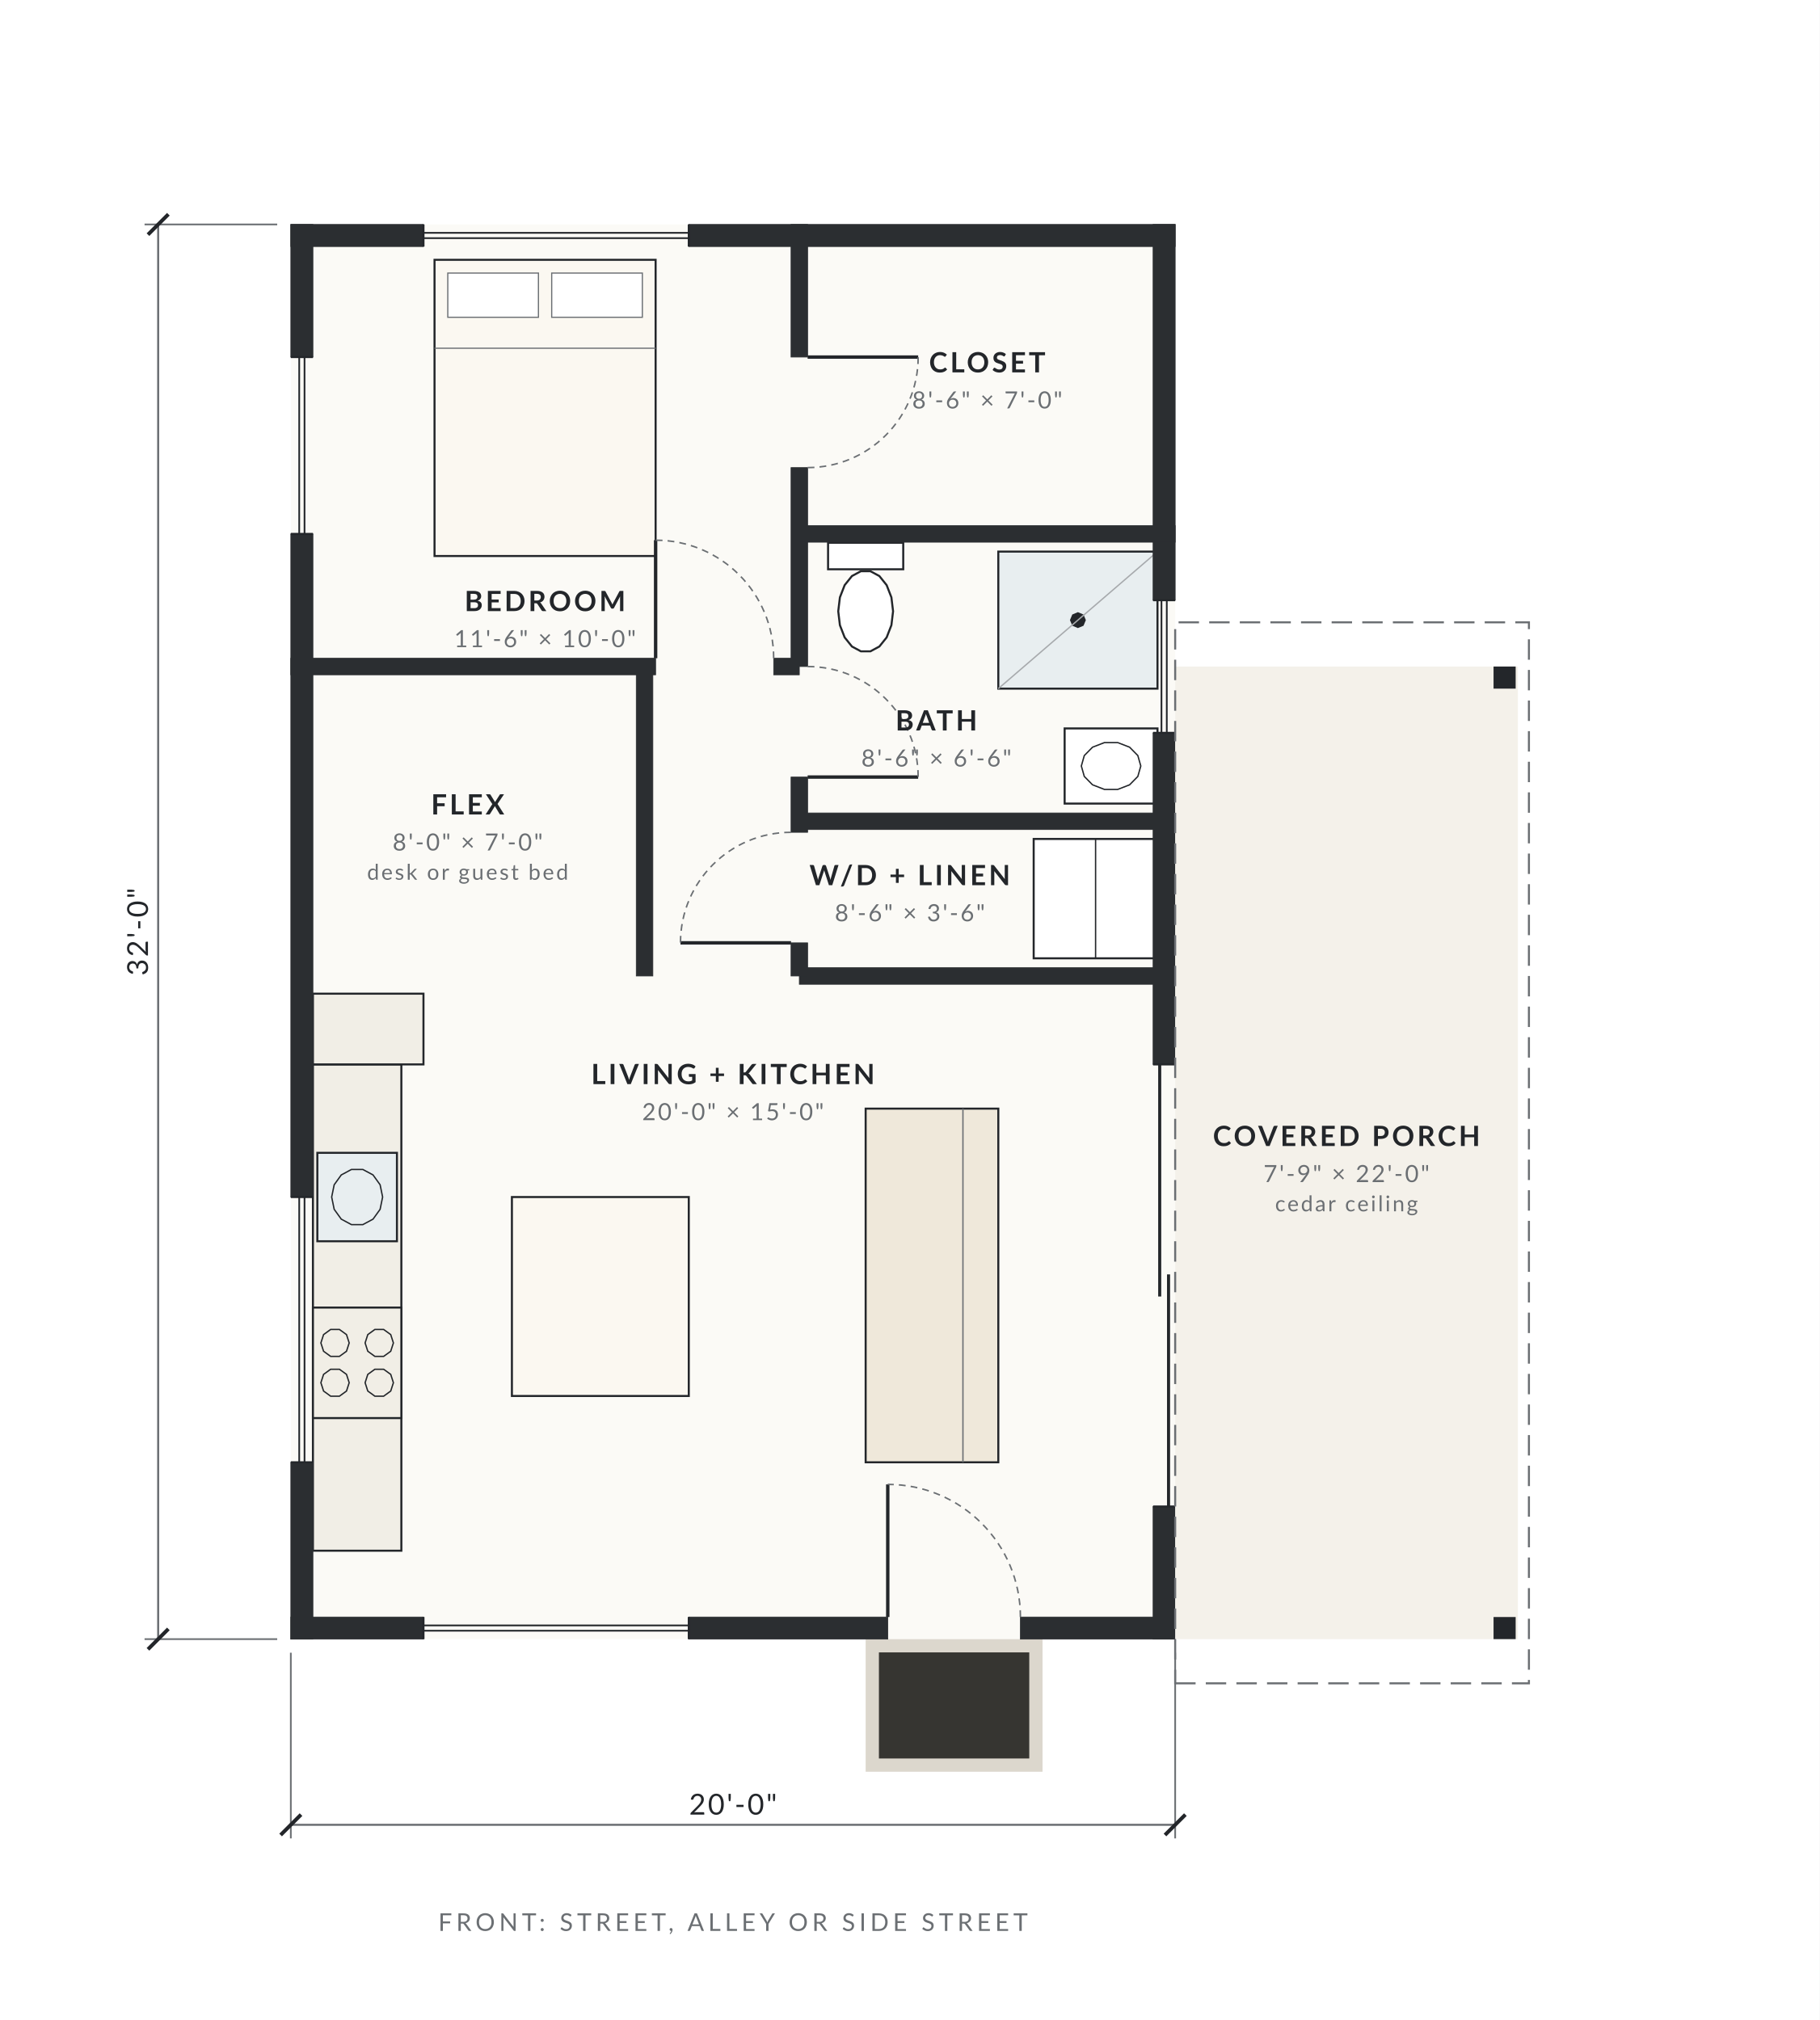
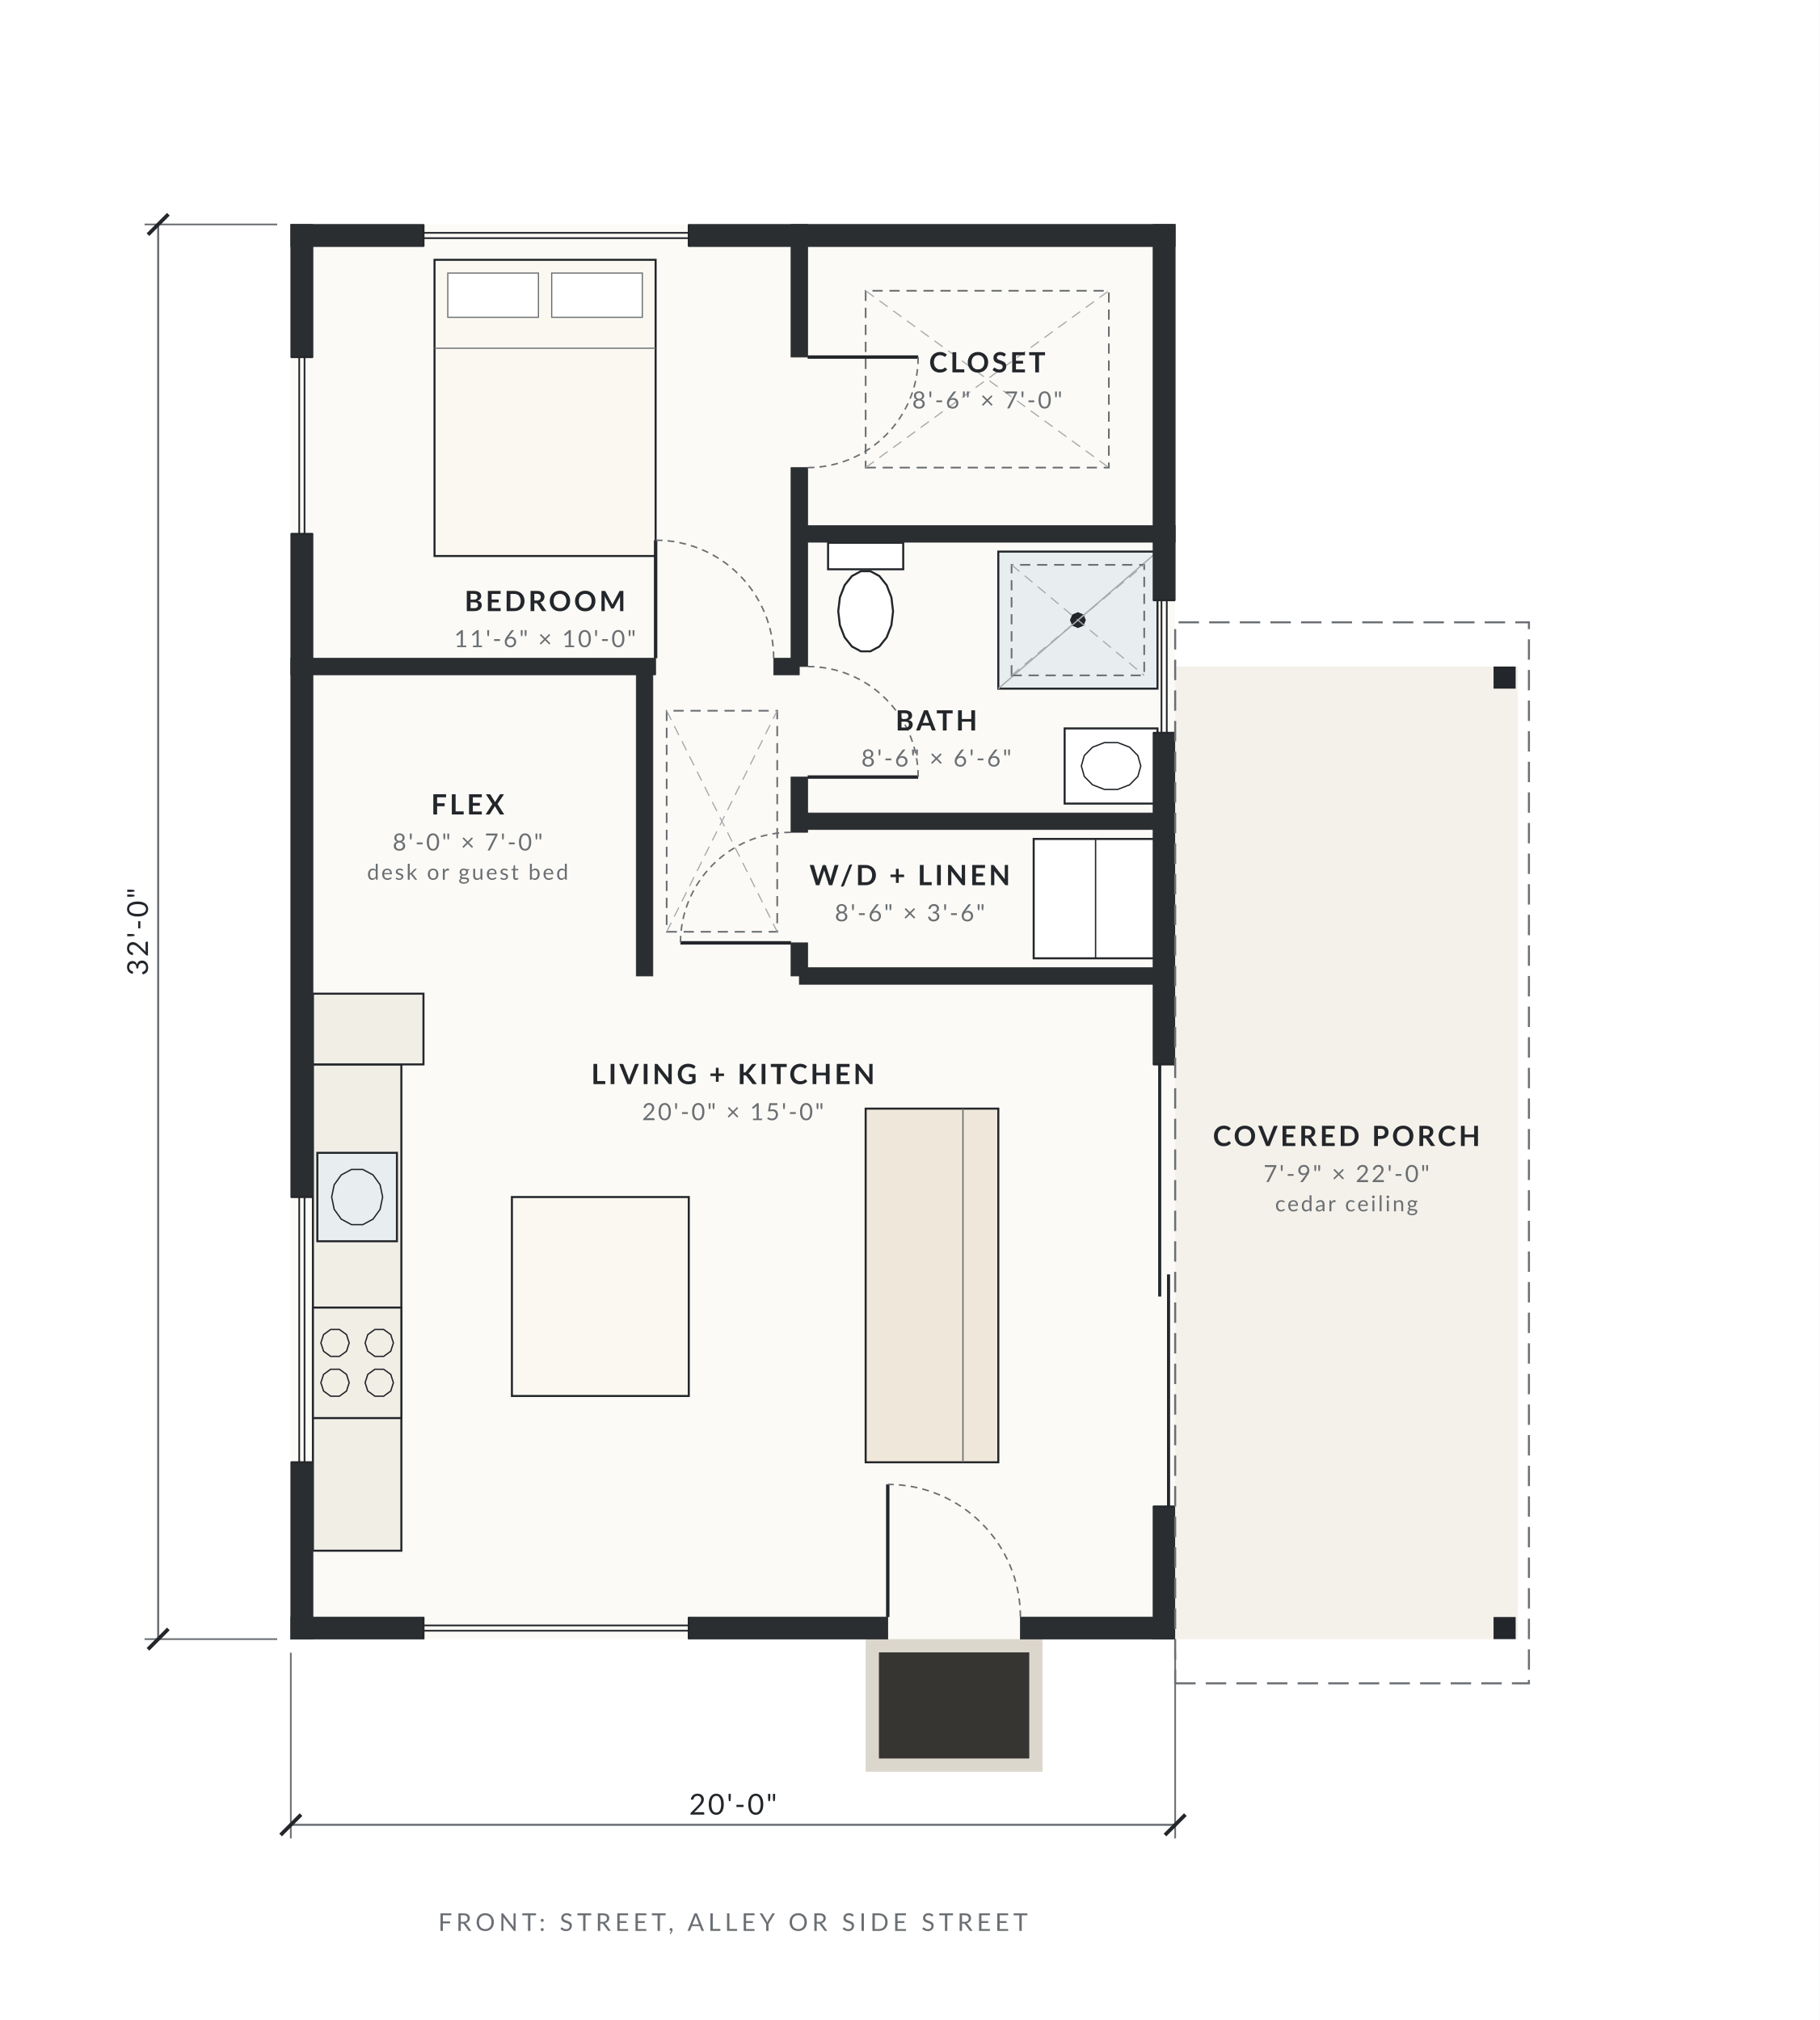
<svg xmlns="http://www.w3.org/2000/svg" viewBox="0 0 535 594" preserveAspectRatio="xMidYMid meet">
  <defs />
  <rect width="100%" height="100%" fill="#ffffff" />
  <polygon points="85.50,482.00 345.50,482.00 345.50,66.00 85.50,66.00" fill="#fbfaf6" stroke="none" stroke-width="1.0" />
  <polygon points="254.50,521.00 306.50,521.00 306.50,482.00 254.50,482.00" fill="#dcd7cd" stroke="none" stroke-width="1.0" />
  <polygon points="258.40,517.10 302.60,517.10 302.60,485.90 258.40,485.90" fill="#363531" stroke="none" stroke-width="1.0" />
  <polygon points="92.00,456.00 118.00,456.00 118.00,313.00 92.00,313.00" fill="#f1eee6" stroke="#23262a" stroke-width="0.6" />
  <polygon points="92.00,417.00 118.00,417.00 118.00,384.50 92.00,384.50" fill="#f1eee6" stroke="#23262a" stroke-width="0.6" />
  <polygon points="102.66,406.60 101.87,404.15 99.79,402.64 97.21,402.64 95.13,404.15 94.34,406.60 95.13,409.05 97.21,410.56 99.79,410.56 101.87,409.05" fill="none" stroke="#23262a" stroke-width="0.4" />
  <polygon points="102.66,394.90 101.87,392.45 99.79,390.94 97.21,390.94 95.13,392.45 94.34,394.90 95.13,397.35 97.21,398.86 99.79,398.86 101.87,397.35" fill="none" stroke="#23262a" stroke-width="0.4" />
  <polygon points="115.66,406.60 114.87,404.15 112.79,402.64 110.21,402.64 108.13,404.15 107.34,406.60 108.13,409.05 110.21,410.56 112.79,410.56 114.87,409.05" fill="none" stroke="#23262a" stroke-width="0.4" />
  <polygon points="115.66,394.90 114.87,392.45 112.79,390.94 110.21,390.94 108.13,392.45 107.34,394.90 108.13,397.35 110.21,398.86 112.79,398.86 114.87,397.35" fill="none" stroke="#23262a" stroke-width="0.4" />
  <polygon points="93.30,365.00 116.70,365.00 116.70,339.00 93.30,339.00" fill="#e8eef0" stroke="#23262a" stroke-width="0.6" />
  <polygon points="112.49,352.00 111.75,348.39 109.67,345.50 106.67,343.89 103.33,343.89 100.33,345.50 98.25,348.39 97.51,352.00 98.25,355.61 100.33,358.50 103.33,360.11 106.67,360.11 109.67,358.50 111.75,355.61" fill="none" stroke="#23262a" stroke-width="0.4" />
  <polygon points="92.00,313.00 124.50,313.00 124.50,292.20 92.00,292.20" fill="#f1eee6" stroke="#23262a" stroke-width="0.6" />
  <polygon points="150.50,410.50 202.50,410.50 202.50,352.00 150.50,352.00" fill="#fbf8f1" stroke="#23262a" stroke-width="0.6" />
  <polygon points="254.50,430.00 293.50,430.00 293.50,326.00 254.50,326.00" fill="#efe8da" stroke="#23262a" stroke-width="0.6" />
  <line x1="283.10" y1="430.00" x2="283.10" y2="326.00" stroke="#6b6f73" stroke-width="0.4" />
  <polygon points="127.75,163.50 192.75,163.50 192.75,76.40 127.75,76.40" fill="#fbf8f1" stroke="#23262a" stroke-width="0.6" />
  <polygon points="131.65,93.30 158.30,93.30 158.30,80.30 131.65,80.30" fill="#fff" stroke="#6b6f73" stroke-width="0.35" />
  <polygon points="162.20,93.30 188.85,93.30 188.85,80.30 162.20,80.30" fill="#fff" stroke="#6b6f73" stroke-width="0.35" />
  <line x1="127.75" y1="102.40" x2="192.75" y2="102.40" stroke="#6b6f73" stroke-width="0.35" />
  <polygon points="293.50,202.50 340.30,202.50 340.30,162.20 293.50,162.20" fill="#e8eef0" stroke="#23262a" stroke-width="0.6" />
  <polygon points="319.24,182.35 318.55,180.70 316.90,180.01 315.25,180.70 314.56,182.35 315.25,184.00 316.90,184.69 318.55,184.00" fill="#23262a" stroke="none" stroke-width="1.0" />
  <line x1="293.50" y1="202.50" x2="340.30" y2="162.20" stroke="#a7aaad" stroke-width="0.4" />
  <polygon points="243.45,167.40 265.55,167.40 265.55,159.60 243.45,159.60" fill="#fff" stroke="#23262a" stroke-width="0.6" />
  <polygon points="262.56,179.75 262.07,175.66 260.67,172.06 258.53,169.39 255.90,167.97 253.10,167.97 250.47,169.39 248.33,172.06 246.93,175.66 246.44,179.75 246.93,183.84 248.33,187.44 250.47,190.11 253.10,191.53 255.90,191.53 258.53,190.11 260.67,187.44 262.07,183.84" fill="#fff" stroke="#23262a" stroke-width="0.6" />
  <polygon points="313.00,236.30 340.30,236.30 340.30,214.20 313.00,214.20" fill="#fff" stroke="#23262a" stroke-width="0.6" />
  <polygon points="335.39,225.25 334.52,222.18 332.10,219.72 328.59,218.36 324.71,218.36 321.20,219.72 318.78,222.18 317.91,225.25 318.78,228.32 321.20,230.78 324.71,232.14 328.59,232.14 332.10,230.78 334.52,228.32" fill="none" stroke="#23262a" stroke-width="0.4" />
  <polygon points="303.90,281.80 340.30,281.80 340.30,246.70 303.90,246.70" fill="#fff" stroke="#23262a" stroke-width="0.6" />
  <line x1="322.10" y1="281.80" x2="322.10" y2="246.70" stroke="#23262a" stroke-width="0.4" />
  <polygon points="85.50,482.00 124.50,482.00 124.50,475.50 85.50,475.50" fill="#2b2e31" stroke="#2b2e31" stroke-width="0.2" />
  <polygon points="202.50,482.00 261.00,482.00 261.00,475.50 202.50,475.50" fill="#2b2e31" stroke="#2b2e31" stroke-width="0.2" />
  <polygon points="300.00,482.00 345.50,482.00 345.50,475.50 300.00,475.50" fill="#2b2e31" stroke="#2b2e31" stroke-width="0.2" />
  <line x1="124.50" y1="482.00" x2="124.50" y2="475.50" stroke="#23262a" stroke-width="0.6" />
  <line x1="202.50" y1="482.00" x2="202.50" y2="475.50" stroke="#23262a" stroke-width="0.6" />
  <line x1="124.50" y1="479.53" x2="202.50" y2="479.53" stroke="#23262a" stroke-width="0.5" />
  <line x1="124.50" y1="477.97" x2="202.50" y2="477.97" stroke="#23262a" stroke-width="0.5" />
  <line x1="261.00" y1="475.50" x2="261.00" y2="436.50" stroke="#23262a" stroke-width="1.0" />
  <path d="M 300.00,475.50 A 39.00 39.00 0 0 0 261.00,436.50" fill="none" stroke="#6b6f73" stroke-width="0.45" stroke-dasharray="2 1.5" />
  <polygon points="345.50,482.00 345.50,443.00 339.00,443.00 339.00,482.00" fill="#2b2e31" stroke="#2b2e31" stroke-width="0.2" />
  <polygon points="345.50,313.00 345.50,215.50 339.00,215.50 339.00,313.00" fill="#2b2e31" stroke="#2b2e31" stroke-width="0.2" />
  <polygon points="345.50,176.50 345.50,66.00 339.00,66.00 339.00,176.50" fill="#2b2e31" stroke="#2b2e31" stroke-width="0.2" />
  <line x1="345.50" y1="443.00" x2="339.00" y2="443.00" stroke="#23262a" stroke-width="0.6" />
  <line x1="345.50" y1="313.00" x2="339.00" y2="313.00" stroke="#23262a" stroke-width="0.6" />
  <line x1="343.55" y1="443.00" x2="343.55" y2="374.75" stroke="#23262a" stroke-width="0.9" />
  <line x1="340.95" y1="381.25" x2="340.95" y2="313.00" stroke="#23262a" stroke-width="0.9" />
  <line x1="345.50" y1="215.50" x2="339.00" y2="215.50" stroke="#23262a" stroke-width="0.6" />
  <line x1="345.50" y1="176.50" x2="339.00" y2="176.50" stroke="#23262a" stroke-width="0.6" />
  <line x1="343.03" y1="215.50" x2="343.03" y2="176.50" stroke="#23262a" stroke-width="0.5" />
  <line x1="341.47" y1="215.50" x2="341.47" y2="176.50" stroke="#23262a" stroke-width="0.5" />
  <polygon points="345.50,66.00 202.50,66.00 202.50,72.50 345.50,72.50" fill="#2b2e31" stroke="#2b2e31" stroke-width="0.2" />
  <polygon points="124.50,66.00 85.50,66.00 85.50,72.50 124.50,72.50" fill="#2b2e31" stroke="#2b2e31" stroke-width="0.2" />
  <line x1="202.50" y1="66.00" x2="202.50" y2="72.50" stroke="#23262a" stroke-width="0.6" />
  <line x1="124.50" y1="66.00" x2="124.50" y2="72.50" stroke="#23262a" stroke-width="0.6" />
  <line x1="202.50" y1="68.47" x2="124.50" y2="68.47" stroke="#23262a" stroke-width="0.5" />
  <line x1="202.50" y1="70.03" x2="124.50" y2="70.03" stroke="#23262a" stroke-width="0.5" />
  <polygon points="85.50,66.00 85.50,105.00 92.00,105.00 92.00,66.00" fill="#2b2e31" stroke="#2b2e31" stroke-width="0.2" />
  <polygon points="85.50,157.00 85.50,352.00 92.00,352.00 92.00,157.00" fill="#2b2e31" stroke="#2b2e31" stroke-width="0.2" />
  <polygon points="85.50,430.00 85.50,482.00 92.00,482.00 92.00,430.00" fill="#2b2e31" stroke="#2b2e31" stroke-width="0.2" />
  <line x1="85.50" y1="105.00" x2="92.00" y2="105.00" stroke="#23262a" stroke-width="0.6" />
  <line x1="85.50" y1="157.00" x2="92.00" y2="157.00" stroke="#23262a" stroke-width="0.6" />
  <line x1="87.97" y1="105.00" x2="87.97" y2="157.00" stroke="#23262a" stroke-width="0.5" />
  <line x1="89.53" y1="105.00" x2="89.53" y2="157.00" stroke="#23262a" stroke-width="0.5" />
  <line x1="85.50" y1="352.00" x2="92.00" y2="352.00" stroke="#23262a" stroke-width="0.6" />
  <line x1="85.50" y1="430.00" x2="92.00" y2="430.00" stroke="#23262a" stroke-width="0.6" />
  <line x1="87.97" y1="352.00" x2="87.97" y2="430.00" stroke="#23262a" stroke-width="0.5" />
  <line x1="89.53" y1="352.00" x2="89.53" y2="430.00" stroke="#23262a" stroke-width="0.5" />
  <polygon points="191.94,287.00 191.94,196.00 187.06,196.00 187.06,287.00" fill="#2b2e31" stroke="#2b2e31" stroke-width="0.2" />
  <polygon points="235.00,289.44 345.50,289.44 345.50,284.56 235.00,284.56" fill="#2b2e31" stroke="#2b2e31" stroke-width="0.2" />
  <polygon points="237.44,287.00 237.44,277.25 232.56,277.25 232.56,287.00" fill="#2b2e31" stroke="#2b2e31" stroke-width="0.2" />
  <polygon points="237.44,244.75 237.44,228.50 232.56,228.50 232.56,244.75" fill="#2b2e31" stroke="#2b2e31" stroke-width="0.2" />
  <polygon points="237.44,196.00 237.44,137.50 232.56,137.50 232.56,196.00" fill="#2b2e31" stroke="#2b2e31" stroke-width="0.2" />
  <polygon points="237.44,105.00 237.44,66.00 232.56,66.00 232.56,105.00" fill="#2b2e31" stroke="#2b2e31" stroke-width="0.2" />
  <line x1="232.56" y1="277.25" x2="200.06" y2="277.25" stroke="#23262a" stroke-width="1.0" />
  <path d="M 232.56,244.75 A 32.50 32.50 0 0 0 200.06,277.25" fill="none" stroke="#6b6f73" stroke-width="0.45" stroke-dasharray="2 1.5" />
  <line x1="237.44" y1="228.50" x2="269.94" y2="228.50" stroke="#23262a" stroke-width="1.0" />
  <path d="M 237.44,196.00 A 32.50 32.50 0 0 1 269.94,228.50" fill="none" stroke="#6b6f73" stroke-width="0.45" stroke-dasharray="2 1.5" />
  <line x1="237.44" y1="105.00" x2="269.94" y2="105.00" stroke="#23262a" stroke-width="1.0" />
  <path d="M 237.44,137.50 A 32.50 32.50 0 0 0 269.94,105.00" fill="none" stroke="#6b6f73" stroke-width="0.45" stroke-dasharray="2 1.5" />
  <polygon points="235.00,243.94 345.50,243.94 345.50,239.06 235.00,239.06" fill="#2b2e31" stroke="#2b2e31" stroke-width="0.2" />
  <polygon points="235.00,159.44 345.50,159.44 345.50,154.56 235.00,154.56" fill="#2b2e31" stroke="#2b2e31" stroke-width="0.2" />
  <polygon points="85.50,198.44 192.75,198.44 192.75,193.56 85.50,193.56" fill="#2b2e31" stroke="#2b2e31" stroke-width="0.2" />
  <polygon points="227.46,198.44 235.00,198.44 235.00,193.56 227.46,193.56" fill="#2b2e31" stroke="#2b2e31" stroke-width="0.2" />
  <line x1="192.75" y1="193.56" x2="192.75" y2="158.85" stroke="#23262a" stroke-width="1.0" />
  <path d="M 227.46,193.56 A 34.71 34.71 0 0 0 192.75,158.85" fill="none" stroke="#6b6f73" stroke-width="0.45" stroke-dasharray="2 1.5" />
  <polygon points="345.50,482.00 446.25,482.00 446.25,196.00 345.50,196.00" fill="#f4f1ea" stroke="none" stroke-width="1.0" />
  <polygon points="345.50,495.00 449.50,495.00 449.50,183.00 345.50,183.00" fill="none" stroke="#6b6f73" stroke-width="0.6" stroke-dasharray="6 3" />
  <polygon points="439.10,482.00 445.60,482.00 445.60,475.50 439.10,475.50" fill="#23262a" stroke="none" stroke-width="1.0" />
  <polygon points="439.10,202.50 445.60,202.50 445.60,196.00 439.10,196.00" fill="#23262a" stroke="none" stroke-width="1.0" />
  <text x="395.88" y="339.00" font-family="Lato, 'Helvetica Neue', Arial, sans-serif" font-size="8.2" text-anchor="middle" fill="#23262a" font-weight="700" letter-spacing="0.8" dy="-2">COVERED PORCH</text>
  <text x="395.88" y="339.00" font-family="Lato, 'Helvetica Neue', Arial, sans-serif" font-size="6.97" text-anchor="middle" fill="#6b6f73" font-weight="400" letter-spacing="0.6" dy="8.6">7'-9" × 22'-0"</text>
  <text x="395.88" y="339.00" font-family="Lato, 'Helvetica Neue', Arial, sans-serif" font-size="6.396" text-anchor="middle" fill="#6b6f73" font-weight="400" letter-spacing="0.6" dy="17.2">cedar ceiling</text>
+   <polygon points="297.40,198.60 336.40,198.60 336.40,166.10 297.40,166.10" fill="none" stroke="#6b6f73" stroke-width="0.5" stroke-dasharray="3 2" />
+   <line x1="297.40" y1="198.60" x2="336.40" y2="166.10" stroke="#a7aaad" stroke-width="0.35" stroke-dasharray="3 2" />
+   <line x1="297.40" y1="166.10" x2="336.40" y2="198.60" stroke="#a7aaad" stroke-width="0.35" stroke-dasharray="3 2" />
+   <polygon points="196.00,274.00 228.50,274.00 228.50,209.00 196.00,209.00" fill="none" stroke="#6b6f73" stroke-width="0.5" stroke-dasharray="3 2" />
+   <line x1="196.00" y1="274.00" x2="228.50" y2="209.00" stroke="#a7aaad" stroke-width="0.35" stroke-dasharray="3 2" />
+   <line x1="196.00" y1="209.00" x2="228.50" y2="274.00" stroke="#a7aaad" stroke-width="0.35" stroke-dasharray="3 2" />
+   <polygon points="254.50,137.50 326.00,137.50 326.00,85.50 254.50,85.50" fill="none" stroke="#6b6f73" stroke-width="0.5" stroke-dasharray="3 2" />
+   <line x1="254.50" y1="137.50" x2="326.00" y2="85.50" stroke="#a7aaad" stroke-width="0.35" stroke-dasharray="3 2" />
+   <line x1="254.50" y1="85.50" x2="326.00" y2="137.50" stroke="#a7aaad" stroke-width="0.35" stroke-dasharray="3 2" />
  <text x="215.50" y="320.80" font-family="Lato, 'Helvetica Neue', Arial, sans-serif" font-size="8.2" text-anchor="middle" fill="#23262a" font-weight="700" letter-spacing="0.8" dy="-2">LIVING + KITCHEN</text>
  <text x="215.50" y="320.80" font-family="Lato, 'Helvetica Neue', Arial, sans-serif" font-size="6.97" text-anchor="middle" fill="#6b6f73" font-weight="400" letter-spacing="0.6" dy="8.6">20'-0" × 15'-0"</text>
  <text x="137.50" y="241.50" font-family="Lato, 'Helvetica Neue', Arial, sans-serif" font-size="8.2" text-anchor="middle" fill="#23262a" font-weight="700" letter-spacing="0.8" dy="-2">FLEX</text>
  <text x="137.50" y="241.50" font-family="Lato, 'Helvetica Neue', Arial, sans-serif" font-size="6.97" text-anchor="middle" fill="#6b6f73" font-weight="400" letter-spacing="0.6" dy="8.6">8'-0" × 7'-0"</text>
  <text x="137.50" y="241.50" font-family="Lato, 'Helvetica Neue', Arial, sans-serif" font-size="6.396" text-anchor="middle" fill="#6b6f73" font-weight="400" letter-spacing="0.6" dy="17.2">desk or guest bed</text>
  <text x="267.50" y="262.30" font-family="Lato, 'Helvetica Neue', Arial, sans-serif" font-size="8.2" text-anchor="middle" fill="#23262a" font-weight="700" letter-spacing="0.8" dy="-2">W/D + LINEN</text>
  <text x="267.50" y="262.30" font-family="Lato, 'Helvetica Neue', Arial, sans-serif" font-size="6.97" text-anchor="middle" fill="#6b6f73" font-weight="400" letter-spacing="0.6" dy="8.6">8'-6" × 3'-6"</text>
  <text x="275.30" y="216.80" font-family="Lato, 'Helvetica Neue', Arial, sans-serif" font-size="8.2" text-anchor="middle" fill="#23262a" font-weight="700" letter-spacing="0.8" dy="-2">BATH</text>
  <text x="275.30" y="216.80" font-family="Lato, 'Helvetica Neue', Arial, sans-serif" font-size="6.97" text-anchor="middle" fill="#6b6f73" font-weight="400" letter-spacing="0.6" dy="8.6">8'-6" × 6'-6"</text>
  <text x="160.25" y="181.70" font-family="Lato, 'Helvetica Neue', Arial, sans-serif" font-size="8.2" text-anchor="middle" fill="#23262a" font-weight="700" letter-spacing="0.8" dy="-2">BEDROOM</text>
  <text x="160.25" y="181.70" font-family="Lato, 'Helvetica Neue', Arial, sans-serif" font-size="6.97" text-anchor="middle" fill="#6b6f73" font-weight="400" letter-spacing="0.6" dy="8.6">11'-6" × 10'-0"</text>
  <text x="290.25" y="111.50" font-family="Lato, 'Helvetica Neue', Arial, sans-serif" font-size="8.2" text-anchor="middle" fill="#23262a" font-weight="700" letter-spacing="0.8" dy="-2">CLOSET</text>
  <text x="290.25" y="111.50" font-family="Lato, 'Helvetica Neue', Arial, sans-serif" font-size="6.97" text-anchor="middle" fill="#6b6f73" font-weight="400" letter-spacing="0.6" dy="8.6">8'-6" × 7'-0"</text>
  <line x1="85.50" y1="536.60" x2="345.50" y2="536.60" stroke="#6b6f73" stroke-width="0.6" />
  <line x1="85.50" y1="486.00" x2="85.50" y2="540.60" stroke="#6b6f73" stroke-width="0.5" />
  <line x1="82.50" y1="539.60" x2="88.50" y2="533.60" stroke="#23262a" stroke-width="1.1" />
  <line x1="345.50" y1="486.00" x2="345.50" y2="540.60" stroke="#6b6f73" stroke-width="0.5" />
  <line x1="342.50" y1="539.60" x2="348.50" y2="533.60" stroke="#23262a" stroke-width="1.1" />
  <text x="215.50" y="536.60" font-family="Lato, 'Helvetica Neue', Arial, sans-serif" font-size="8.5" text-anchor="middle" fill="#23262a" font-weight="400" letter-spacing="0.6" dy="-3">20'-0"</text>
  <line x1="46.50" y1="482.00" x2="46.50" y2="66.00" stroke="#6b6f73" stroke-width="0.6" />
  <line x1="81.50" y1="482.00" x2="42.50" y2="482.00" stroke="#6b6f73" stroke-width="0.5" />
  <line x1="43.50" y1="485.00" x2="49.50" y2="479.00" stroke="#23262a" stroke-width="1.1" />
  <line x1="81.50" y1="66.00" x2="42.50" y2="66.00" stroke="#6b6f73" stroke-width="0.5" />
  <line x1="43.50" y1="69.00" x2="49.50" y2="63.00" stroke="#23262a" stroke-width="1.1" />
  <text x="46.50" y="274.00" font-family="Lato, 'Helvetica Neue', Arial, sans-serif" font-size="8.5" text-anchor="middle" fill="#23262a" letter-spacing="0.6" transform="rotate(-90 46.50 274.00)" dy="-3">32'-0"</text>
  <text x="215.50" y="567.80" font-family="Lato, 'Helvetica Neue', Arial, sans-serif" font-size="7.2" text-anchor="middle" fill="#6b6f73" font-weight="400" letter-spacing="1.2">FRONT: STREET, ALLEY OR SIDE STREET</text>
</svg>
